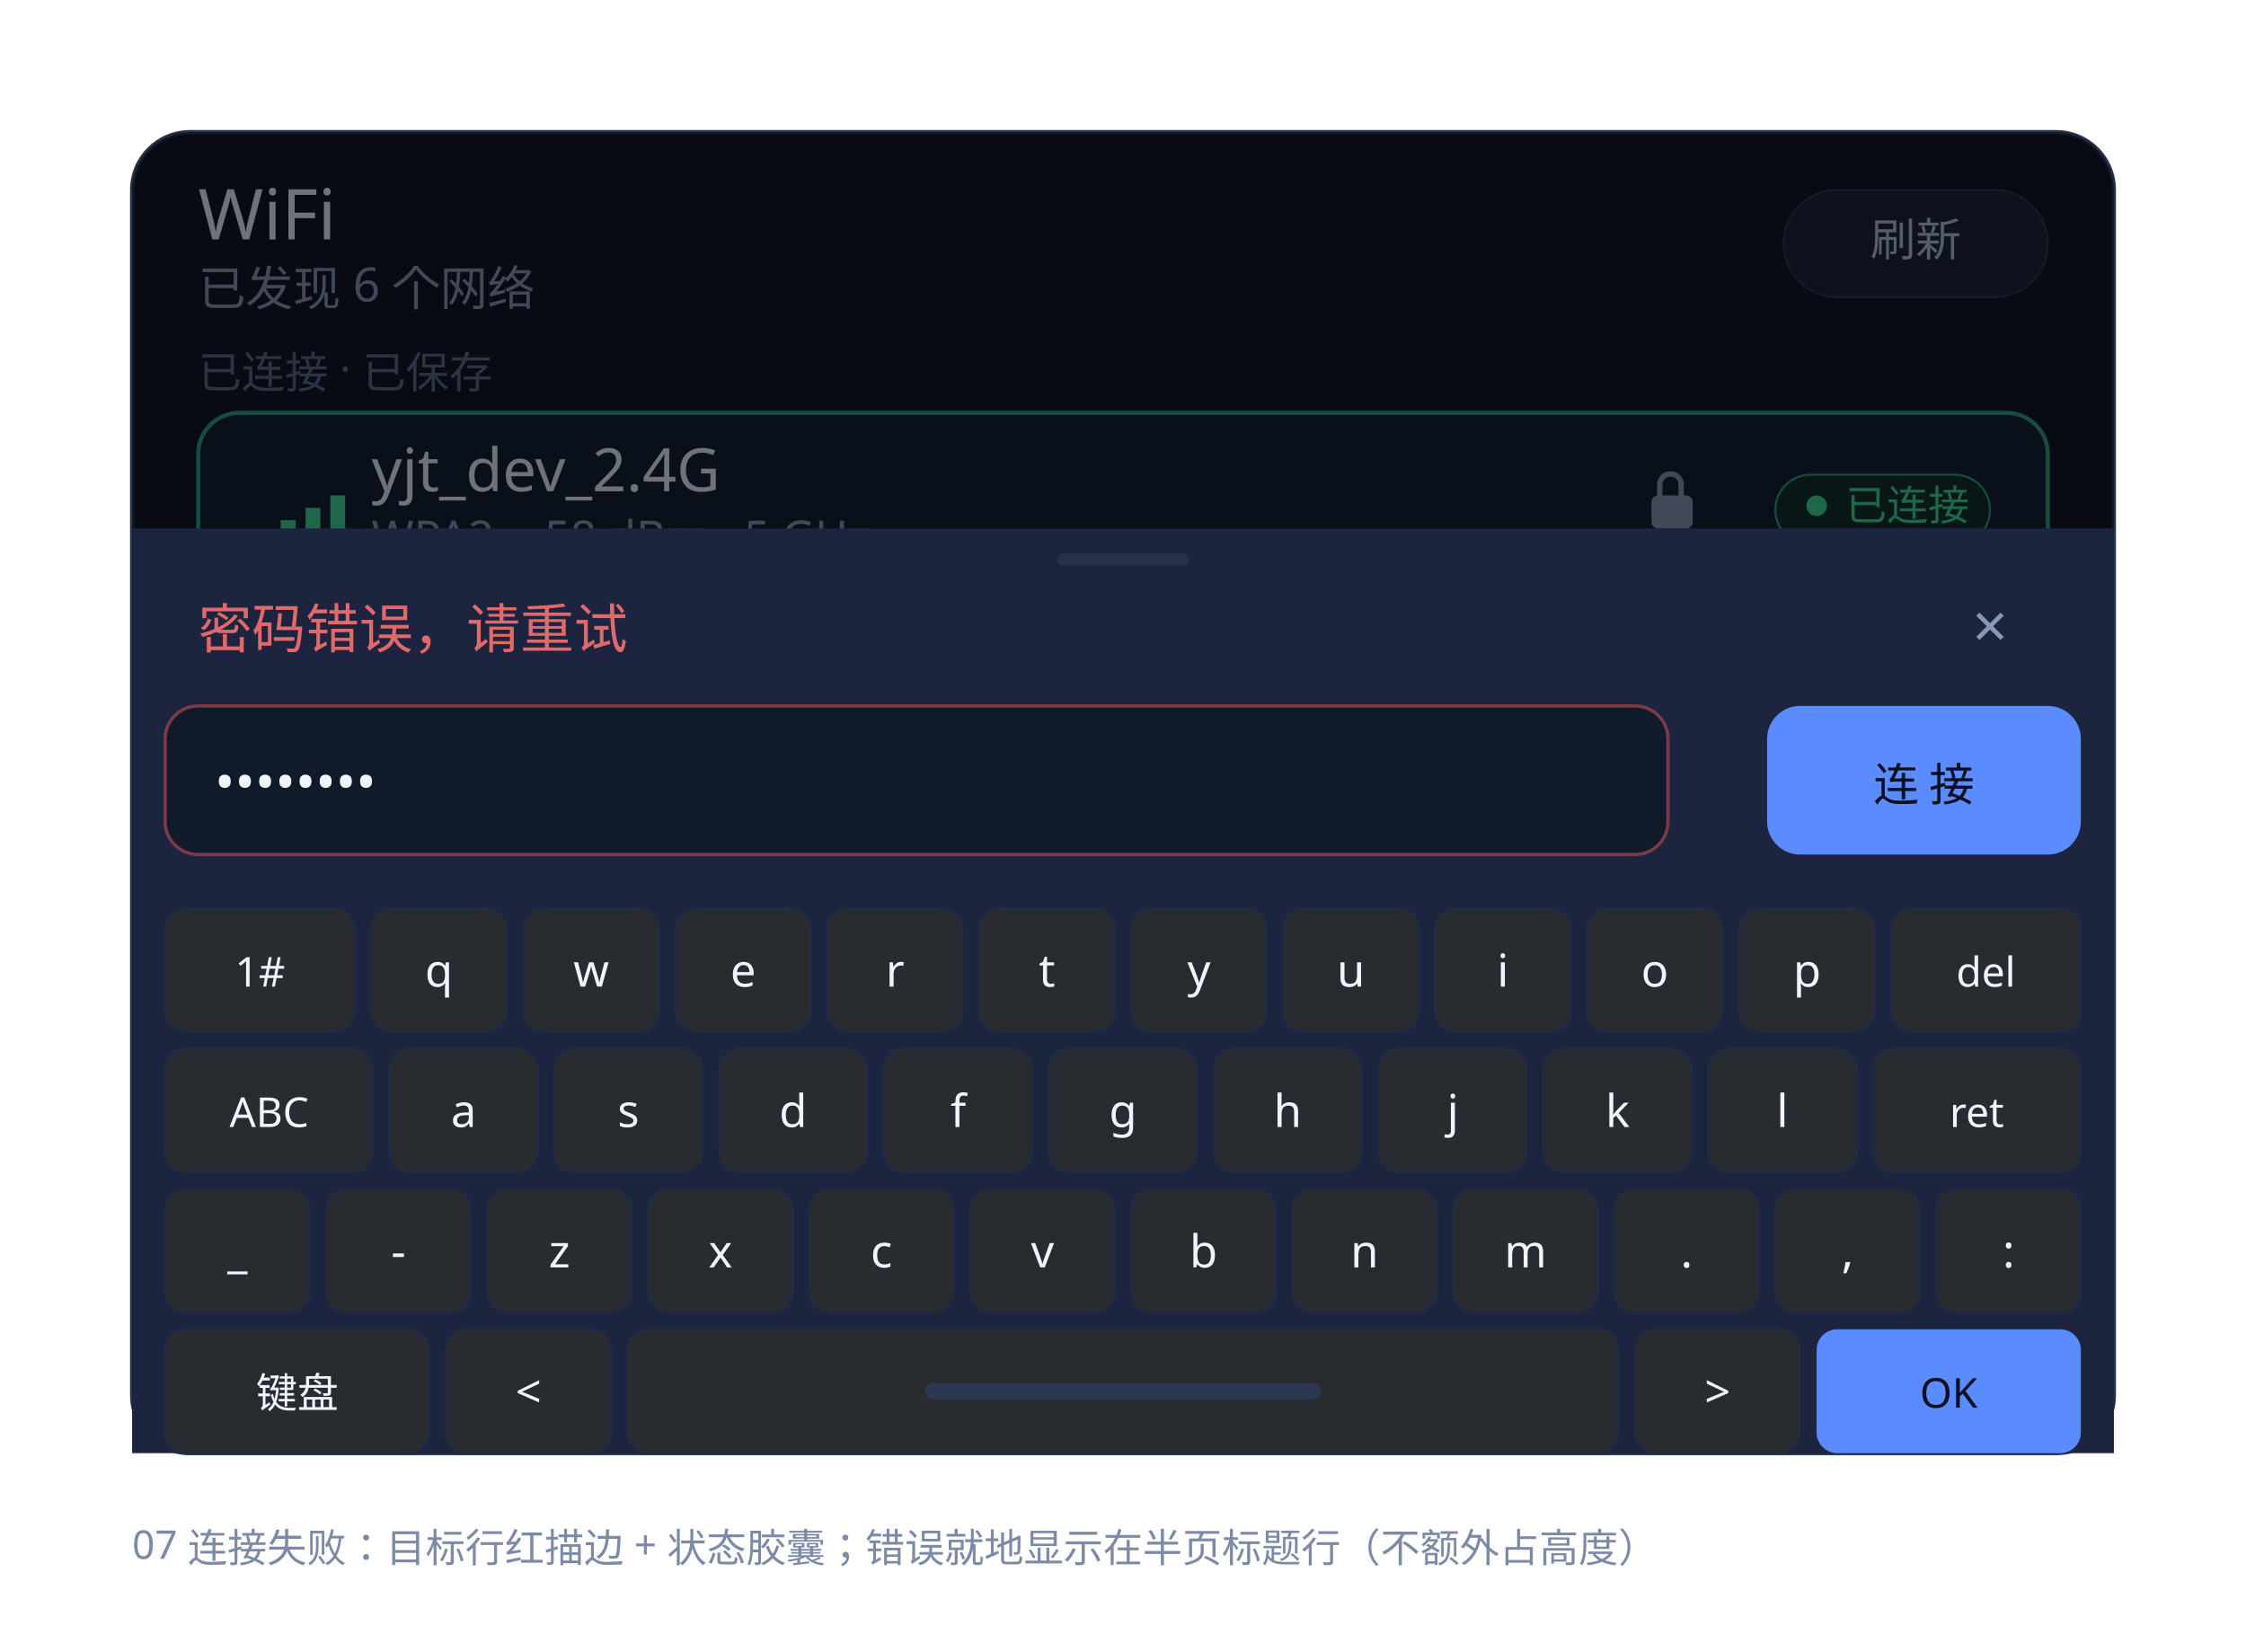
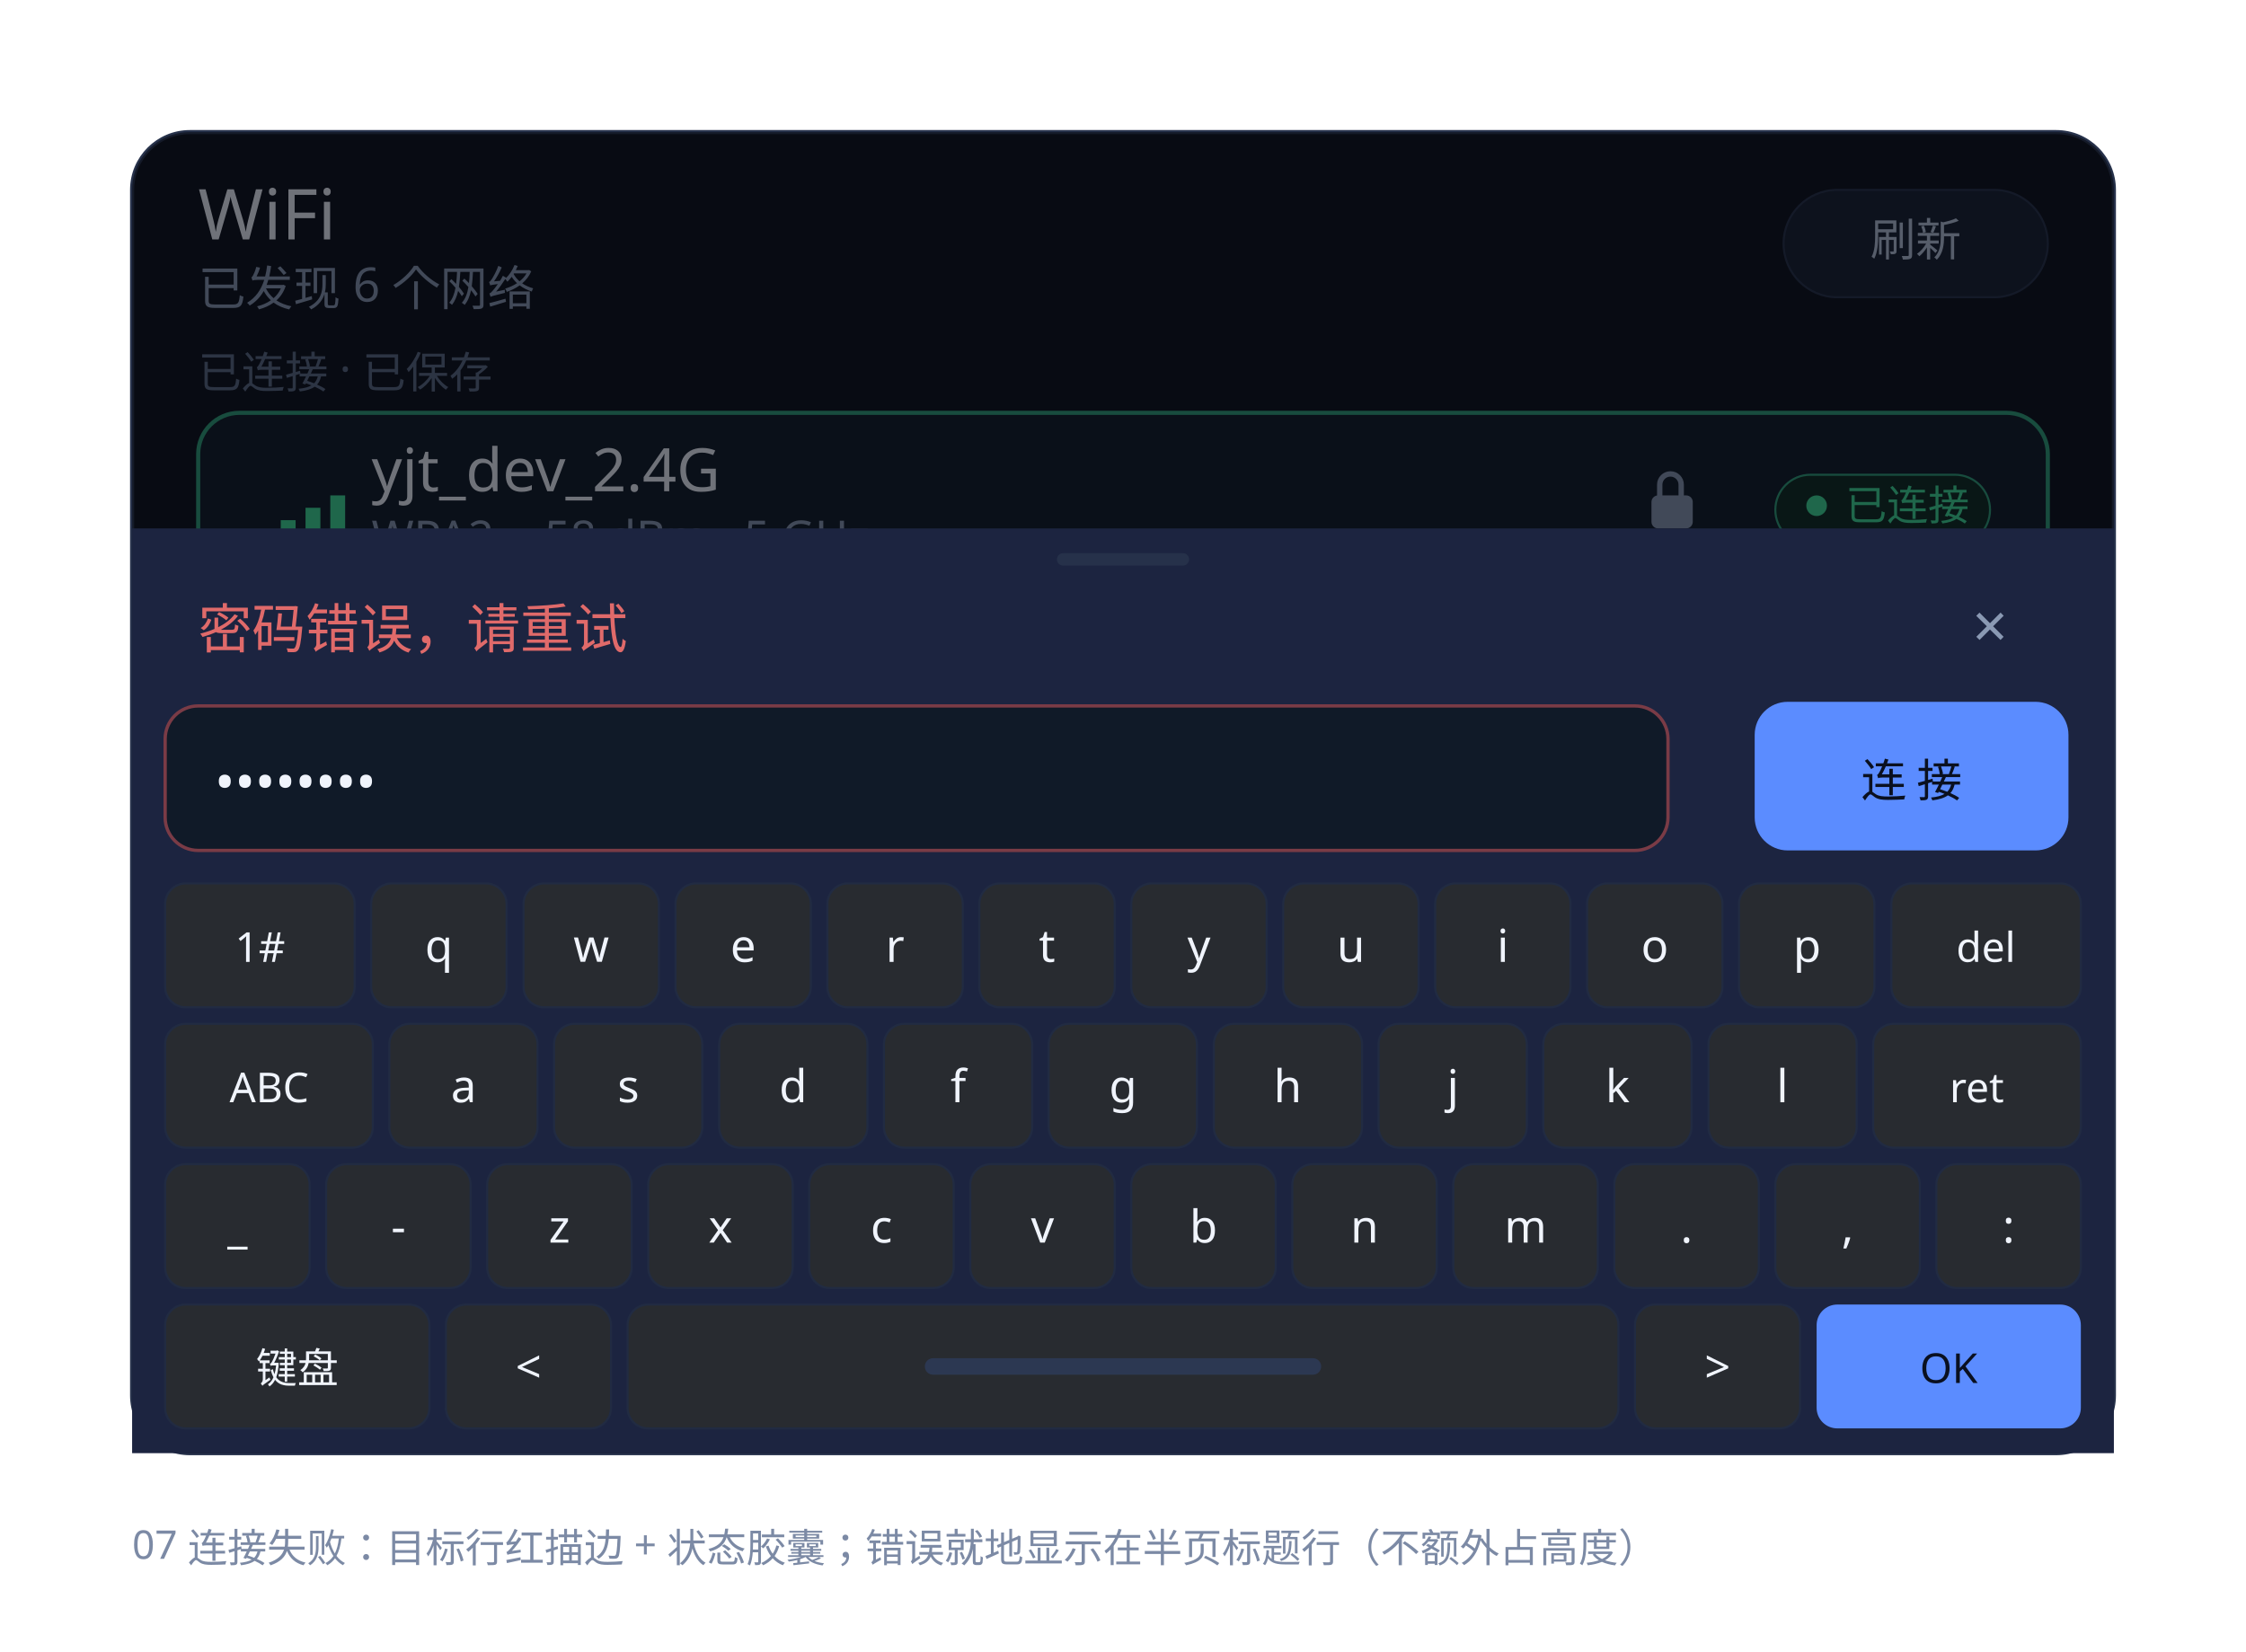
<svg xmlns="http://www.w3.org/2000/svg" viewBox="0 0 680 500" width="100%" role="img" font-family="Segoe UI, Microsoft YaHei, sans-serif">
  <g transform="translate(40,40) scale(1.25)">
    <rect x="0" y="0" width="480" height="320" rx="14" fill="#0B0F1A" stroke="#26314A" stroke-width="1" />
    <text x="16" y="26" fill="#F0F4FC" font-size="17" font-weight="500">WiFi</text>
    <text x="16" y="42" fill="#8A99B3" font-size="11.5">已发现 6 个网络</text>
    <rect x="400" y="14" width="64" height="26" fill="#161E30" rx="13" stroke="#26314A" stroke-width="0.5" />
    <text x="432" y="30" fill="#B9C6DC" font-size="11" text-anchor="middle">刷新</text>
    <text x="16" y="62" fill="#5C6A85" font-size="10.5">已连接 · 已保存</text>
    <rect x="16" y="68" width="448" height="46" fill="#101A28" rx="10" stroke="#2E9F79" stroke-width="1" />
    <rect x="30" y="97" width="3.6" height="5" fill="#3DDC97" />
    <rect x="36" y="94" width="3.6" height="8" fill="#3DDC97" />
    <rect x="42" y="91" width="3.6" height="11" fill="#3DDC97" />
    <rect x="48" y="88" width="3.6" height="14" fill="#3DDC97" />
    <text x="58" y="87" fill="#F0F4FC" font-size="14.5">yjt_dev_2.4G</text>
    <text x="58" y="102" fill="#8A99B3" font-size="11">WPA2 · -58 dBm · 5 GHz</text>
    <rect x="368" y="88" width="10" height="8" fill="#8A99B3" rx="1.6" />
    <path d="M370 88 v-2.6 a2.6 2.6 0 0 1 5.2 0 v2.6" fill="none" stroke="#8A99B3" stroke-width="1.3" stroke-linecap="round" stroke-linejoin="round" />
    <rect x="398" y="83" width="52" height="17" fill="#0E2A22" rx="8.5" stroke="#2E9F79" stroke-width="0.5" />
    <circle cx="408" cy="90.5" r="2.5" fill="#3DDC97" />
    <text x="415" y="94" fill="#3DDC97" font-size="10">已连接</text>
    <rect x="16" y="120" width="448" height="46" fill="#101A28" rx="10" stroke="#7A3B46" stroke-width="1" />
    <rect x="30" y="149" width="3.6" height="5" fill="#5B8CFF" />
    <rect x="36" y="146" width="3.6" height="8" fill="#5B8CFF" />
    <rect x="42" y="143" width="3.6" height="11" fill="#5B8CFF" />
    <rect x="48" y="140" width="3.6" height="14" fill="#5B8CFF" />
    <text x="58" y="139" fill="#F0F4FC" font-size="14.5">1号楼6层WiFi</text>
    <text x="58" y="154" fill="#8A99B3" font-size="11">WPA3 · -63 dBm · 5 GHz</text>
    <rect x="368" y="140" width="10" height="8" fill="#8A99B3" rx="1.6" />
    <path d="M370 140 v-2.6 a2.6 2.6 0 0 1 5.2 0 v2.6" fill="none" stroke="#8A99B3" stroke-width="1.3" stroke-linecap="round" stroke-linejoin="round" />
    <rect x="392" y="135" width="58" height="17" fill="#2A1620" rx="8.5" stroke="#7A3B46" stroke-width="0.5" />
    <circle cx="402" cy="142.5" r="2.5" fill="#E06A6A" />
    <text x="409" y="146" fill="#E06A6A" font-size="10">连接失败</text>
    <text x="16" y="184" fill="#5C6A85" font-size="10.5">可用网络</text>
    <text x="464" y="184" fill="#5C6A85" font-size="10" text-anchor="end">共 6 个</text>
    <rect x="16" y="190" width="448" height="46" fill="#101A28" rx="10" stroke="#26314A" stroke-width="0.5" />
    <rect x="30" y="219" width="3.6" height="5" fill="#5B8CFF" />
    <rect x="36" y="216" width="3.6" height="8" fill="#5B8CFF" />
    <rect x="42" y="213" width="3.6" height="11" fill="#5B8CFF" />
    <rect x="48" y="210" width="3.6" height="14" fill="#26314A" />
    <text x="58" y="209" fill="#F0F4FC" font-size="14.5">YJT-1号楼办公</text>
    <text x="58" y="224" fill="#8A99B3" font-size="11">WPA2 · -66 dBm · 2.4 GHz</text>
    <rect x="368" y="210" width="10" height="8" fill="#8A99B3" rx="1.6" />
    <path d="M370 210 v-2.6 a2.6 2.6 0 0 1 5.2 0 v2.6" fill="none" stroke="#8A99B3" stroke-width="1.3" stroke-linecap="round" stroke-linejoin="round" />
    <rect x="16" y="242" width="448" height="46" fill="#101A28" rx="10" stroke="#26314A" stroke-width="0.5" />
    <rect x="30" y="271" width="3.6" height="5" fill="#5B8CFF" />
    <rect x="36" y="268" width="3.6" height="8" fill="#5B8CFF" />
    <rect x="42" y="265" width="3.6" height="11" fill="#26314A" />
    <rect x="48" y="262" width="3.6" height="14" fill="#26314A" />
    <text x="58" y="261" fill="#F0F4FC" font-size="14.5">Office-2G</text>
    <text x="58" y="276" fill="#8A99B3" font-size="11">开放网络 · -74 dBm · 2.4 GHz</text>
    <text x="450" y="268" fill="#5C6A85" font-size="10" text-anchor="end">无需密码</text>
    <rect x="0" y="0" width="480" height="320" fill="#05070D" rx="14" opacity="0.55" />
    <rect x="0" y="96" width="480" height="224" fill="#1C2440" />
    <rect x="224" y="102" width="32" height="3" fill="#26314A" rx="1.5" />
    <text x="16" y="125" fill="#E06A6A" font-size="13" font-weight="500">密码错误，请重试</text>
    <text x="450" y="125" fill="#8A99B3" font-size="15" text-anchor="middle">×</text>
-     <rect x="8" y="139" width="364" height="36" fill="#101A28" rx="8" stroke="#7A3B46" stroke-width="0.8" />
+     <rect x="8" y="139" width="364" height="35" fill="#101A28" rx="8" stroke="#7A3B46" stroke-width="0.8" />
    <text x="20" y="162" fill="#F0F4FC" font-size="13">••••••••</text>
-     <rect x="396" y="139" width="76" height="36" fill="#5B8CFF" rx="8" />
-     <text x="434" y="162" fill="#0A1020" font-size="11" text-anchor="middle">连 接</text>
-     <rect x="8" y="188" width="45.9" height="30" fill="#282B30" rx="5" stroke="#212B42" stroke-width="0.5" />
-     <text x="31" y="207" fill="#F0F4FC" font-size="10" text-anchor="middle">1#</text>
-     <rect x="57.9" y="188" width="32.8" height="30" fill="#282B30" rx="5" stroke="#212B42" stroke-width="0.5" />
-     <text x="74.3" y="207" fill="#F0F4FC" font-size="11" text-anchor="middle">q</text>
-     <rect x="94.8" y="188" width="32.8" height="30" fill="#282B30" rx="5" stroke="#212B42" stroke-width="0.5" />
-     <text x="111.2" y="207" fill="#F0F4FC" font-size="11" text-anchor="middle">w</text>
-     <rect x="131.6" y="188" width="32.8" height="30" fill="#282B30" rx="5" stroke="#212B42" stroke-width="0.5" />
-     <text x="148" y="207" fill="#F0F4FC" font-size="11" text-anchor="middle">e</text>
-     <rect x="168.4" y="188" width="32.8" height="30" fill="#282B30" rx="5" stroke="#212B42" stroke-width="0.5" />
-     <text x="184.8" y="207" fill="#F0F4FC" font-size="11" text-anchor="middle">r</text>
-     <rect x="205.2" y="188" width="32.8" height="30" fill="#282B30" rx="5" stroke="#212B42" stroke-width="0.5" />
-     <text x="221.6" y="207" fill="#F0F4FC" font-size="11" text-anchor="middle">t</text>
-     <rect x="242" y="188" width="32.8" height="30" fill="#282B30" rx="5" stroke="#212B42" stroke-width="0.5" />
-     <text x="258.4" y="207" fill="#F0F4FC" font-size="11" text-anchor="middle">y</text>
-     <rect x="278.8" y="188" width="32.8" height="30" fill="#282B30" rx="5" stroke="#212B42" stroke-width="0.5" />
-     <text x="295.2" y="207" fill="#F0F4FC" font-size="11" text-anchor="middle">u</text>
-     <rect x="315.6" y="188" width="32.8" height="30" fill="#282B30" rx="5" stroke="#212B42" stroke-width="0.5" />
-     <text x="332" y="207" fill="#F0F4FC" font-size="11" text-anchor="middle">i</text>
-     <rect x="352.4" y="188" width="32.8" height="30" fill="#282B30" rx="5" stroke="#212B42" stroke-width="0.5" />
-     <text x="368.8" y="207" fill="#F0F4FC" font-size="11" text-anchor="middle">o</text>
-     <rect x="389.2" y="188" width="32.8" height="30" fill="#282B30" rx="5" stroke="#212B42" stroke-width="0.5" />
-     <text x="405.7" y="207" fill="#F0F4FC" font-size="11" text-anchor="middle">p</text>
-     <rect x="426.1" y="188" width="45.9" height="30" fill="#282B30" rx="5" stroke="#212B42" stroke-width="0.5" />
-     <text x="449" y="207" fill="#F0F4FC" font-size="10" text-anchor="middle">del</text>
-     <rect x="8" y="222" width="50.3" height="30" fill="#282B30" rx="5" stroke="#212B42" stroke-width="0.5" />
-     <text x="33.2" y="241" fill="#F0F4FC" font-size="10" text-anchor="middle">ABC</text>
-     <rect x="62.3" y="222" width="35.9" height="30" fill="#282B30" rx="5" stroke="#212B42" stroke-width="0.5" />
-     <text x="80.3" y="241" fill="#F0F4FC" font-size="11" text-anchor="middle">a</text>
-     <rect x="102.2" y="222" width="35.9" height="30" fill="#282B30" rx="5" stroke="#212B42" stroke-width="0.5" />
-     <text x="120.2" y="241" fill="#F0F4FC" font-size="11" text-anchor="middle">s</text>
-     <rect x="142.2" y="222" width="35.9" height="30" fill="#282B30" rx="5" stroke="#212B42" stroke-width="0.5" />
-     <text x="160.1" y="241" fill="#F0F4FC" font-size="11" text-anchor="middle">d</text>
-     <rect x="182.1" y="222" width="35.9" height="30" fill="#282B30" rx="5" stroke="#212B42" stroke-width="0.5" />
-     <text x="200.1" y="241" fill="#F0F4FC" font-size="11" text-anchor="middle">f</text>
-     <rect x="222" y="222" width="35.9" height="30" fill="#282B30" rx="5" stroke="#212B42" stroke-width="0.5" />
-     <text x="240" y="241" fill="#F0F4FC" font-size="11" text-anchor="middle">g</text>
-     <rect x="262" y="222" width="35.9" height="30" fill="#282B30" rx="5" stroke="#212B42" stroke-width="0.5" />
-     <text x="279.9" y="241" fill="#F0F4FC" font-size="11" text-anchor="middle">h</text>
-     <rect x="301.9" y="222" width="35.9" height="30" fill="#282B30" rx="5" stroke="#212B42" stroke-width="0.5" />
-     <text x="319.9" y="241" fill="#F0F4FC" font-size="11" text-anchor="middle">j</text>
-     <rect x="341.8" y="222" width="35.9" height="30" fill="#282B30" rx="5" stroke="#212B42" stroke-width="0.5" />
-     <text x="359.8" y="241" fill="#F0F4FC" font-size="11" text-anchor="middle">k</text>
-     <rect x="381.8" y="222" width="35.9" height="30" fill="#282B30" rx="5" stroke="#212B42" stroke-width="0.5" />
-     <text x="399.7" y="241" fill="#F0F4FC" font-size="11" text-anchor="middle">l</text>
-     <rect x="421.7" y="222" width="50.3" height="30" fill="#282B30" rx="5" stroke="#212B42" stroke-width="0.5" />
-     <text x="446.8" y="241" fill="#F0F4FC" font-size="10" text-anchor="middle">ret</text>
-     <rect x="8" y="256" width="35" height="30" fill="#282B30" rx="5" stroke="#212B42" stroke-width="0.5" />
-     <text x="25.5" y="275" fill="#F0F4FC" font-size="11" text-anchor="middle">_</text>
-     <rect x="47" y="256" width="35" height="30" fill="#282B30" rx="5" stroke="#212B42" stroke-width="0.5" />
-     <text x="64.5" y="275" fill="#F0F4FC" font-size="11" text-anchor="middle">-</text>
-     <rect x="86" y="256" width="35" height="30" fill="#282B30" rx="5" stroke="#212B42" stroke-width="0.5" />
-     <text x="103.5" y="275" fill="#F0F4FC" font-size="11" text-anchor="middle">z</text>
-     <rect x="125" y="256" width="35" height="30" fill="#282B30" rx="5" stroke="#212B42" stroke-width="0.5" />
-     <text x="142.5" y="275" fill="#F0F4FC" font-size="11" text-anchor="middle">x</text>
-     <rect x="164" y="256" width="35" height="30" fill="#282B30" rx="5" stroke="#212B42" stroke-width="0.5" />
-     <text x="181.5" y="275" fill="#F0F4FC" font-size="11" text-anchor="middle">c</text>
-     <rect x="203" y="256" width="35" height="30" fill="#282B30" rx="5" stroke="#212B42" stroke-width="0.5" />
-     <text x="220.5" y="275" fill="#F0F4FC" font-size="11" text-anchor="middle">v</text>
-     <rect x="242" y="256" width="35" height="30" fill="#282B30" rx="5" stroke="#212B42" stroke-width="0.5" />
-     <text x="259.5" y="275" fill="#F0F4FC" font-size="11" text-anchor="middle">b</text>
-     <rect x="281" y="256" width="35" height="30" fill="#282B30" rx="5" stroke="#212B42" stroke-width="0.5" />
-     <text x="298.5" y="275" fill="#F0F4FC" font-size="11" text-anchor="middle">n</text>
-     <rect x="320" y="256" width="35" height="30" fill="#282B30" rx="5" stroke="#212B42" stroke-width="0.5" />
-     <text x="337.5" y="275" fill="#F0F4FC" font-size="11" text-anchor="middle">m</text>
-     <rect x="359" y="256" width="35" height="30" fill="#282B30" rx="5" stroke="#212B42" stroke-width="0.5" />
-     <text x="376.5" y="275" fill="#F0F4FC" font-size="11" text-anchor="middle">.</text>
-     <rect x="398" y="256" width="35" height="30" fill="#282B30" rx="5" stroke="#212B42" stroke-width="0.5" />
-     <text x="415.5" y="275" fill="#F0F4FC" font-size="11" text-anchor="middle">,</text>
-     <rect x="437" y="256" width="35" height="30" fill="#282B30" rx="5" stroke="#212B42" stroke-width="0.5" />
-     <text x="454.5" y="275" fill="#F0F4FC" font-size="11" text-anchor="middle">:</text>
-     <rect x="8" y="290" width="64" height="30" fill="#282B30" rx="5" stroke="#212B42" stroke-width="0.5" />
-     <text x="40" y="309" fill="#F0F4FC" font-size="10" text-anchor="middle">键盘</text>
-     <rect x="76" y="290" width="40" height="30" fill="#282B30" rx="5" stroke="#212B42" stroke-width="0.5" />
-     <text x="96" y="309" fill="#F0F4FC" font-size="11" text-anchor="middle">&lt;</text>
-     <rect x="120" y="290" width="240" height="30" fill="#282B30" rx="5" stroke="#212B42" stroke-width="0.5" />
-     <rect x="192" y="303" width="96" height="4" fill="#2C3852" rx="2" />
-     <rect x="364" y="290" width="40" height="30" fill="#282B30" rx="5" stroke="#212B42" stroke-width="0.5" />
-     <text x="384" y="309" fill="#F0F4FC" font-size="11" text-anchor="middle">&gt;</text>
-     <rect x="408" y="290" width="64" height="30" fill="#5B8CFF" rx="5" />
-     <text x="440" y="309" fill="#0A1020" font-size="10" text-anchor="middle">OK</text>
+     <rect x="393" y="138" width="76" height="36" fill="#5B8CFF" rx="8" />
+     <text x="431" y="161" fill="#0A1020" font-size="11" text-anchor="middle">连 接</text>
+     <rect x="8" y="182" width="45.9" height="30" fill="#282B30" rx="5" stroke="#212B42" stroke-width="0.5" />
+     <text x="31" y="201" fill="#F0F4FC" font-size="10" text-anchor="middle">1#</text>
+     <rect x="57.9" y="182" width="32.8" height="30" fill="#282B30" rx="5" stroke="#212B42" stroke-width="0.5" />
+     <text x="74.3" y="201" fill="#F0F4FC" font-size="11" text-anchor="middle">q</text>
+     <rect x="94.8" y="182" width="32.8" height="30" fill="#282B30" rx="5" stroke="#212B42" stroke-width="0.5" />
+     <text x="111.2" y="201" fill="#F0F4FC" font-size="11" text-anchor="middle">w</text>
+     <rect x="131.6" y="182" width="32.8" height="30" fill="#282B30" rx="5" stroke="#212B42" stroke-width="0.5" />
+     <text x="148" y="201" fill="#F0F4FC" font-size="11" text-anchor="middle">e</text>
+     <rect x="168.4" y="182" width="32.8" height="30" fill="#282B30" rx="5" stroke="#212B42" stroke-width="0.5" />
+     <text x="184.8" y="201" fill="#F0F4FC" font-size="11" text-anchor="middle">r</text>
+     <rect x="205.2" y="182" width="32.8" height="30" fill="#282B30" rx="5" stroke="#212B42" stroke-width="0.5" />
+     <text x="221.6" y="201" fill="#F0F4FC" font-size="11" text-anchor="middle">t</text>
+     <rect x="242" y="182" width="32.8" height="30" fill="#282B30" rx="5" stroke="#212B42" stroke-width="0.5" />
+     <text x="258.4" y="201" fill="#F0F4FC" font-size="11" text-anchor="middle">y</text>
+     <rect x="278.8" y="182" width="32.8" height="30" fill="#282B30" rx="5" stroke="#212B42" stroke-width="0.5" />
+     <text x="295.2" y="201" fill="#F0F4FC" font-size="11" text-anchor="middle">u</text>
+     <rect x="315.6" y="182" width="32.8" height="30" fill="#282B30" rx="5" stroke="#212B42" stroke-width="0.5" />
+     <text x="332" y="201" fill="#F0F4FC" font-size="11" text-anchor="middle">i</text>
+     <rect x="352.4" y="182" width="32.8" height="30" fill="#282B30" rx="5" stroke="#212B42" stroke-width="0.5" />
+     <text x="368.8" y="201" fill="#F0F4FC" font-size="11" text-anchor="middle">o</text>
+     <rect x="389.2" y="182" width="32.8" height="30" fill="#282B30" rx="5" stroke="#212B42" stroke-width="0.5" />
+     <text x="405.7" y="201" fill="#F0F4FC" font-size="11" text-anchor="middle">p</text>
+     <rect x="426.1" y="182" width="45.9" height="30" fill="#282B30" rx="5" stroke="#212B42" stroke-width="0.5" />
+     <text x="449" y="201" fill="#F0F4FC" font-size="10" text-anchor="middle">del</text>
+     <rect x="8" y="216" width="50.3" height="30" fill="#282B30" rx="5" stroke="#212B42" stroke-width="0.5" />
+     <text x="33.2" y="235" fill="#F0F4FC" font-size="10" text-anchor="middle">ABC</text>
+     <rect x="62.3" y="216" width="35.9" height="30" fill="#282B30" rx="5" stroke="#212B42" stroke-width="0.5" />
+     <text x="80.3" y="235" fill="#F0F4FC" font-size="11" text-anchor="middle">a</text>
+     <rect x="102.2" y="216" width="35.9" height="30" fill="#282B30" rx="5" stroke="#212B42" stroke-width="0.5" />
+     <text x="120.2" y="235" fill="#F0F4FC" font-size="11" text-anchor="middle">s</text>
+     <rect x="142.2" y="216" width="35.9" height="30" fill="#282B30" rx="5" stroke="#212B42" stroke-width="0.5" />
+     <text x="160.1" y="235" fill="#F0F4FC" font-size="11" text-anchor="middle">d</text>
+     <rect x="182.1" y="216" width="35.9" height="30" fill="#282B30" rx="5" stroke="#212B42" stroke-width="0.5" />
+     <text x="200.1" y="235" fill="#F0F4FC" font-size="11" text-anchor="middle">f</text>
+     <rect x="222" y="216" width="35.9" height="30" fill="#282B30" rx="5" stroke="#212B42" stroke-width="0.5" />
+     <text x="240" y="235" fill="#F0F4FC" font-size="11" text-anchor="middle">g</text>
+     <rect x="262" y="216" width="35.9" height="30" fill="#282B30" rx="5" stroke="#212B42" stroke-width="0.5" />
+     <text x="279.9" y="235" fill="#F0F4FC" font-size="11" text-anchor="middle">h</text>
+     <rect x="301.9" y="216" width="35.9" height="30" fill="#282B30" rx="5" stroke="#212B42" stroke-width="0.5" />
+     <text x="319.9" y="235" fill="#F0F4FC" font-size="11" text-anchor="middle">j</text>
+     <rect x="341.8" y="216" width="35.9" height="30" fill="#282B30" rx="5" stroke="#212B42" stroke-width="0.5" />
+     <text x="359.8" y="235" fill="#F0F4FC" font-size="11" text-anchor="middle">k</text>
+     <rect x="381.8" y="216" width="35.9" height="30" fill="#282B30" rx="5" stroke="#212B42" stroke-width="0.5" />
+     <text x="399.7" y="235" fill="#F0F4FC" font-size="11" text-anchor="middle">l</text>
+     <rect x="421.7" y="216" width="50.3" height="30" fill="#282B30" rx="5" stroke="#212B42" stroke-width="0.5" />
+     <text x="446.8" y="235" fill="#F0F4FC" font-size="10" text-anchor="middle">ret</text>
+     <rect x="8" y="250" width="35" height="30" fill="#282B30" rx="5" stroke="#212B42" stroke-width="0.5" />
+     <text x="25.5" y="269" fill="#F0F4FC" font-size="11" text-anchor="middle">_</text>
+     <rect x="47" y="250" width="35" height="30" fill="#282B30" rx="5" stroke="#212B42" stroke-width="0.5" />
+     <text x="64.5" y="269" fill="#F0F4FC" font-size="11" text-anchor="middle">-</text>
+     <rect x="86" y="250" width="35" height="30" fill="#282B30" rx="5" stroke="#212B42" stroke-width="0.5" />
+     <text x="103.5" y="269" fill="#F0F4FC" font-size="11" text-anchor="middle">z</text>
+     <rect x="125" y="250" width="35" height="30" fill="#282B30" rx="5" stroke="#212B42" stroke-width="0.5" />
+     <text x="142.5" y="269" fill="#F0F4FC" font-size="11" text-anchor="middle">x</text>
+     <rect x="164" y="250" width="35" height="30" fill="#282B30" rx="5" stroke="#212B42" stroke-width="0.5" />
+     <text x="181.5" y="269" fill="#F0F4FC" font-size="11" text-anchor="middle">c</text>
+     <rect x="203" y="250" width="35" height="30" fill="#282B30" rx="5" stroke="#212B42" stroke-width="0.5" />
+     <text x="220.5" y="269" fill="#F0F4FC" font-size="11" text-anchor="middle">v</text>
+     <rect x="242" y="250" width="35" height="30" fill="#282B30" rx="5" stroke="#212B42" stroke-width="0.5" />
+     <text x="259.5" y="269" fill="#F0F4FC" font-size="11" text-anchor="middle">b</text>
+     <rect x="281" y="250" width="35" height="30" fill="#282B30" rx="5" stroke="#212B42" stroke-width="0.5" />
+     <text x="298.5" y="269" fill="#F0F4FC" font-size="11" text-anchor="middle">n</text>
+     <rect x="320" y="250" width="35" height="30" fill="#282B30" rx="5" stroke="#212B42" stroke-width="0.5" />
+     <text x="337.5" y="269" fill="#F0F4FC" font-size="11" text-anchor="middle">m</text>
+     <rect x="359" y="250" width="35" height="30" fill="#282B30" rx="5" stroke="#212B42" stroke-width="0.5" />
+     <text x="376.5" y="269" fill="#F0F4FC" font-size="11" text-anchor="middle">.</text>
+     <rect x="398" y="250" width="35" height="30" fill="#282B30" rx="5" stroke="#212B42" stroke-width="0.5" />
+     <text x="415.5" y="269" fill="#F0F4FC" font-size="11" text-anchor="middle">,</text>
+     <rect x="437" y="250" width="35" height="30" fill="#282B30" rx="5" stroke="#212B42" stroke-width="0.5" />
+     <text x="454.5" y="269" fill="#F0F4FC" font-size="11" text-anchor="middle">:</text>
+     <rect x="8" y="284" width="64" height="30" fill="#282B30" rx="5" stroke="#212B42" stroke-width="0.5" />
+     <text x="40" y="303" fill="#F0F4FC" font-size="10" text-anchor="middle">键盘</text>
+     <rect x="76" y="284" width="40" height="30" fill="#282B30" rx="5" stroke="#212B42" stroke-width="0.5" />
+     <text x="96" y="303" fill="#F0F4FC" font-size="11" text-anchor="middle">&lt;</text>
+     <rect x="120" y="284" width="240" height="30" fill="#282B30" rx="5" stroke="#212B42" stroke-width="0.5" />
+     <rect x="192" y="297" width="96" height="4" fill="#2C3852" rx="2" />
+     <rect x="364" y="284" width="40" height="30" fill="#282B30" rx="5" stroke="#212B42" stroke-width="0.5" />
+     <text x="384" y="303" fill="#F0F4FC" font-size="11" text-anchor="middle">&gt;</text>
+     <rect x="408" y="284" width="64" height="30" fill="#5B8CFF" rx="5" />
+     <text x="440" y="303" fill="#0A1020" font-size="10" text-anchor="middle">OK</text>
  </g>
  <text x="40" y="472" fill="#7C8AA5" font-size="12">07 连接失败：目标行红描边 + 状态胶囊；错误就地显示在半页标题行（不额外占高度）</text>
</svg>
